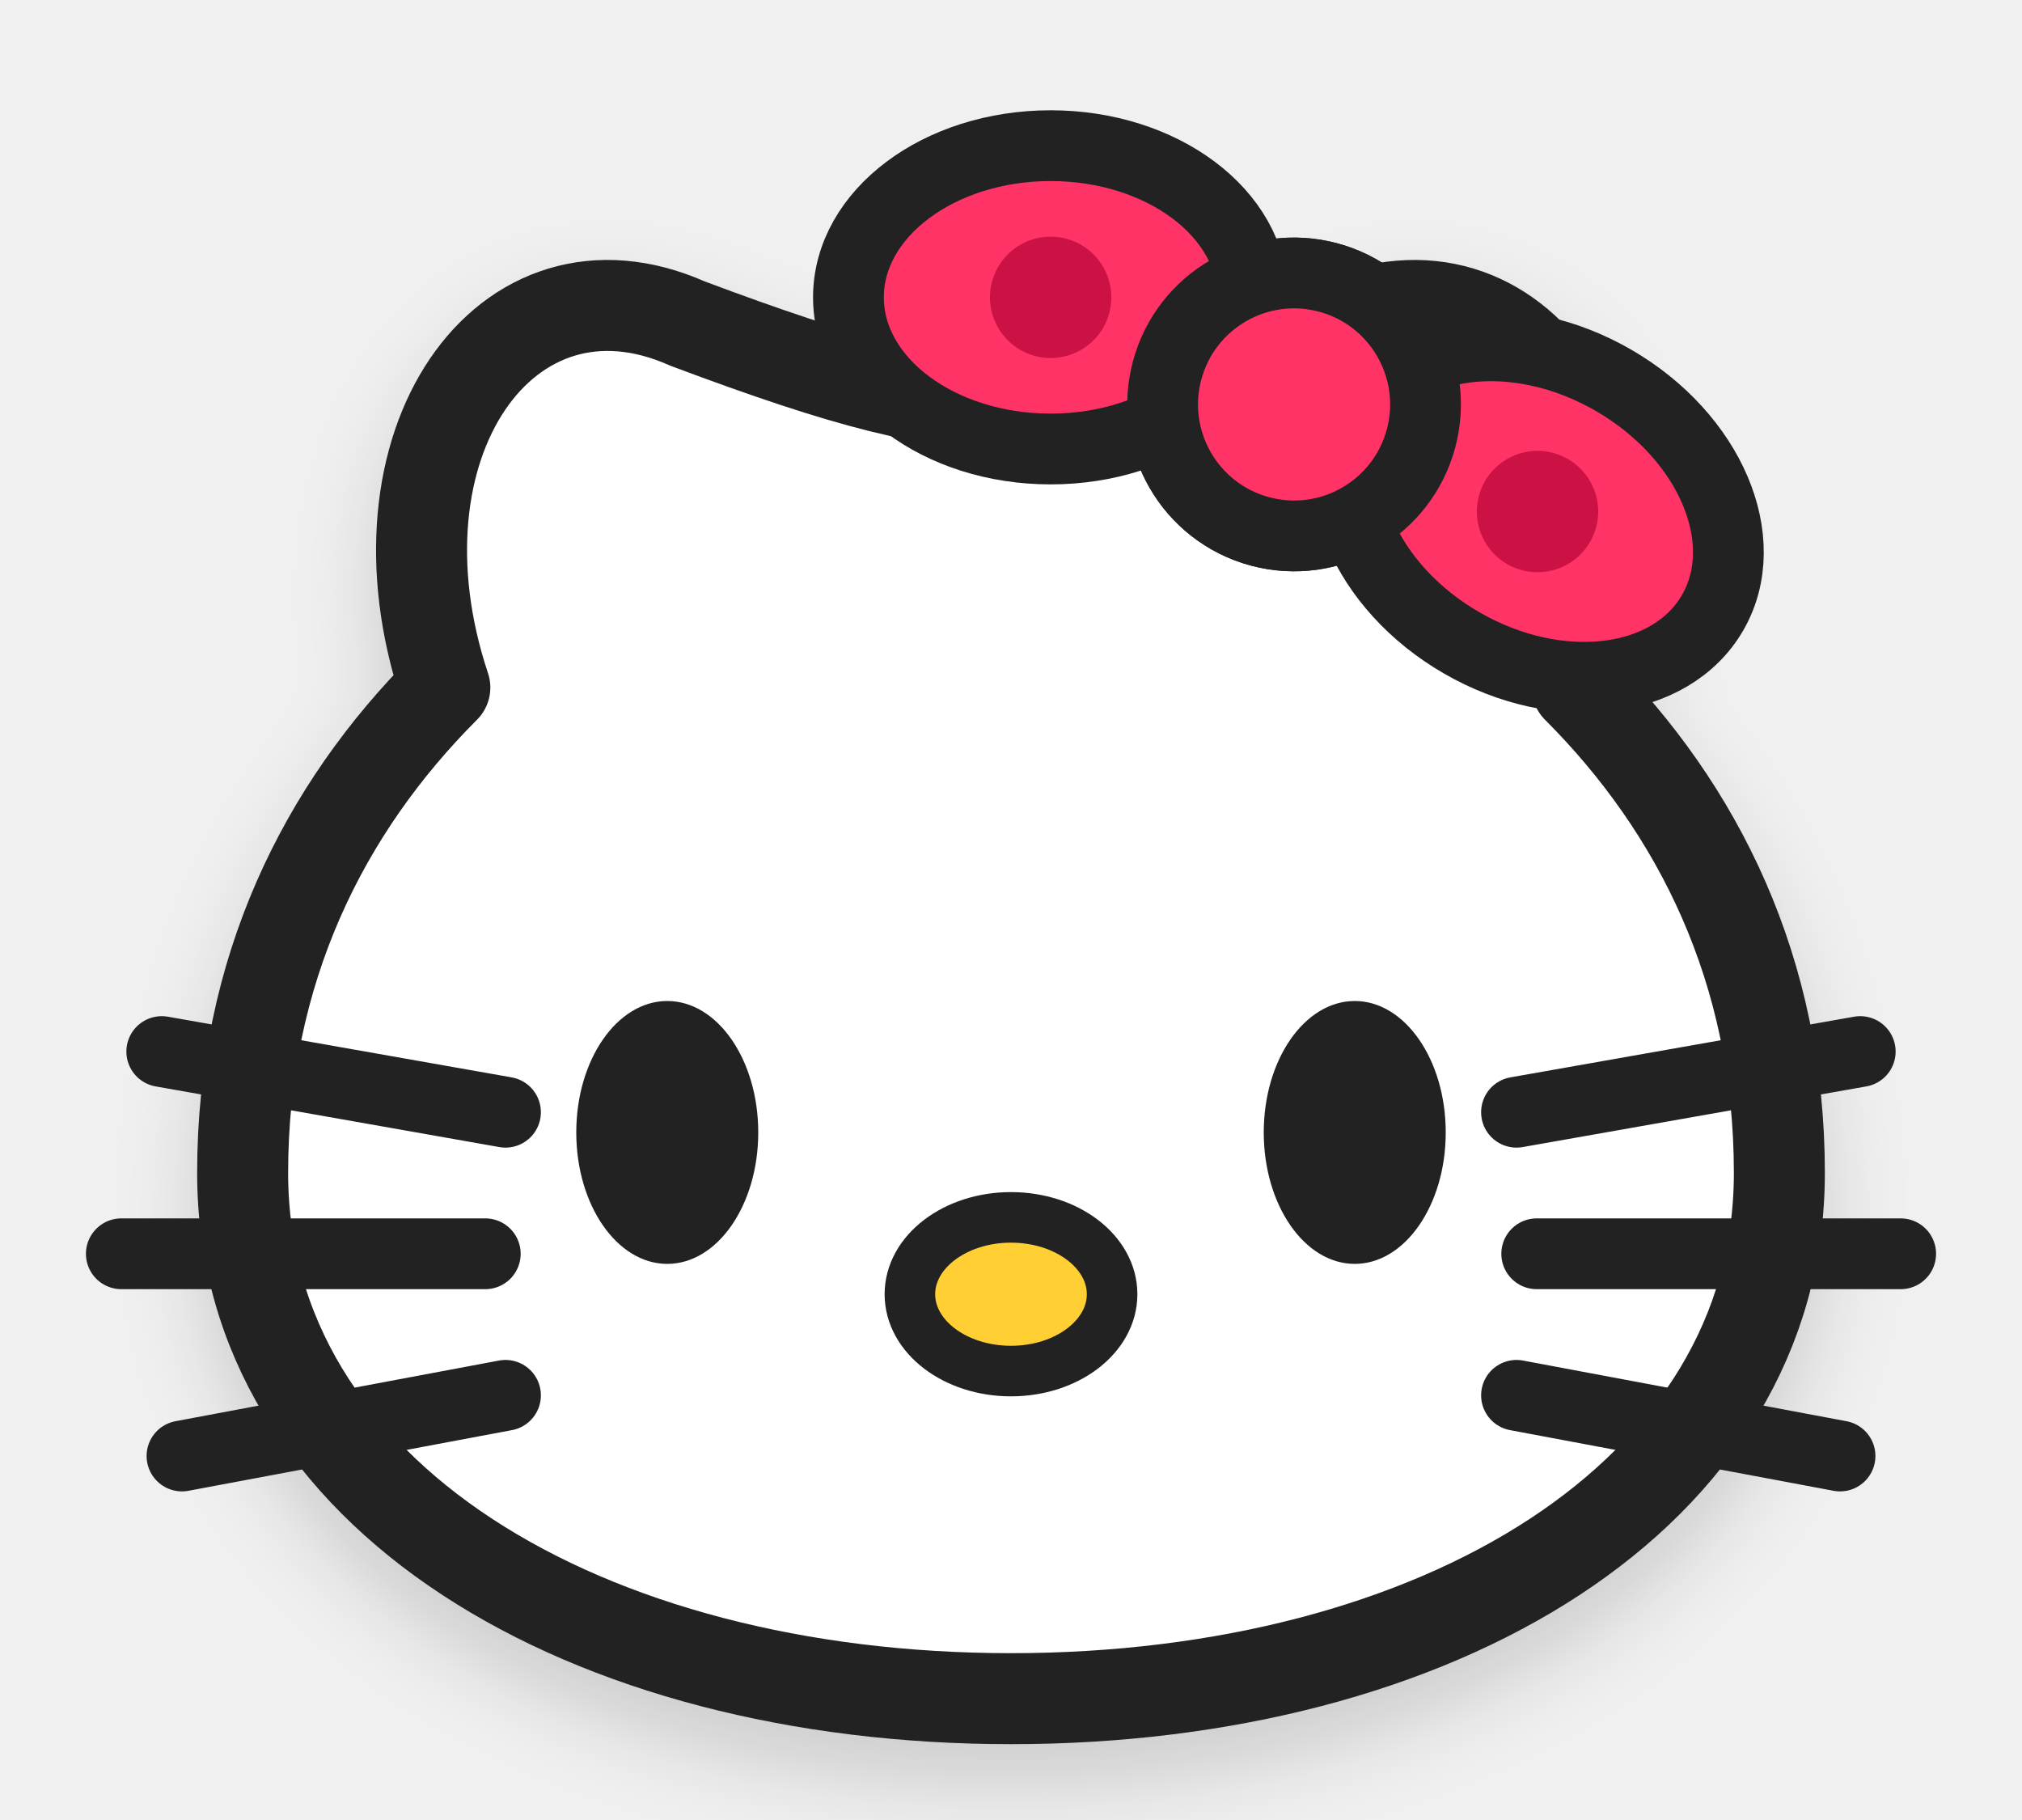
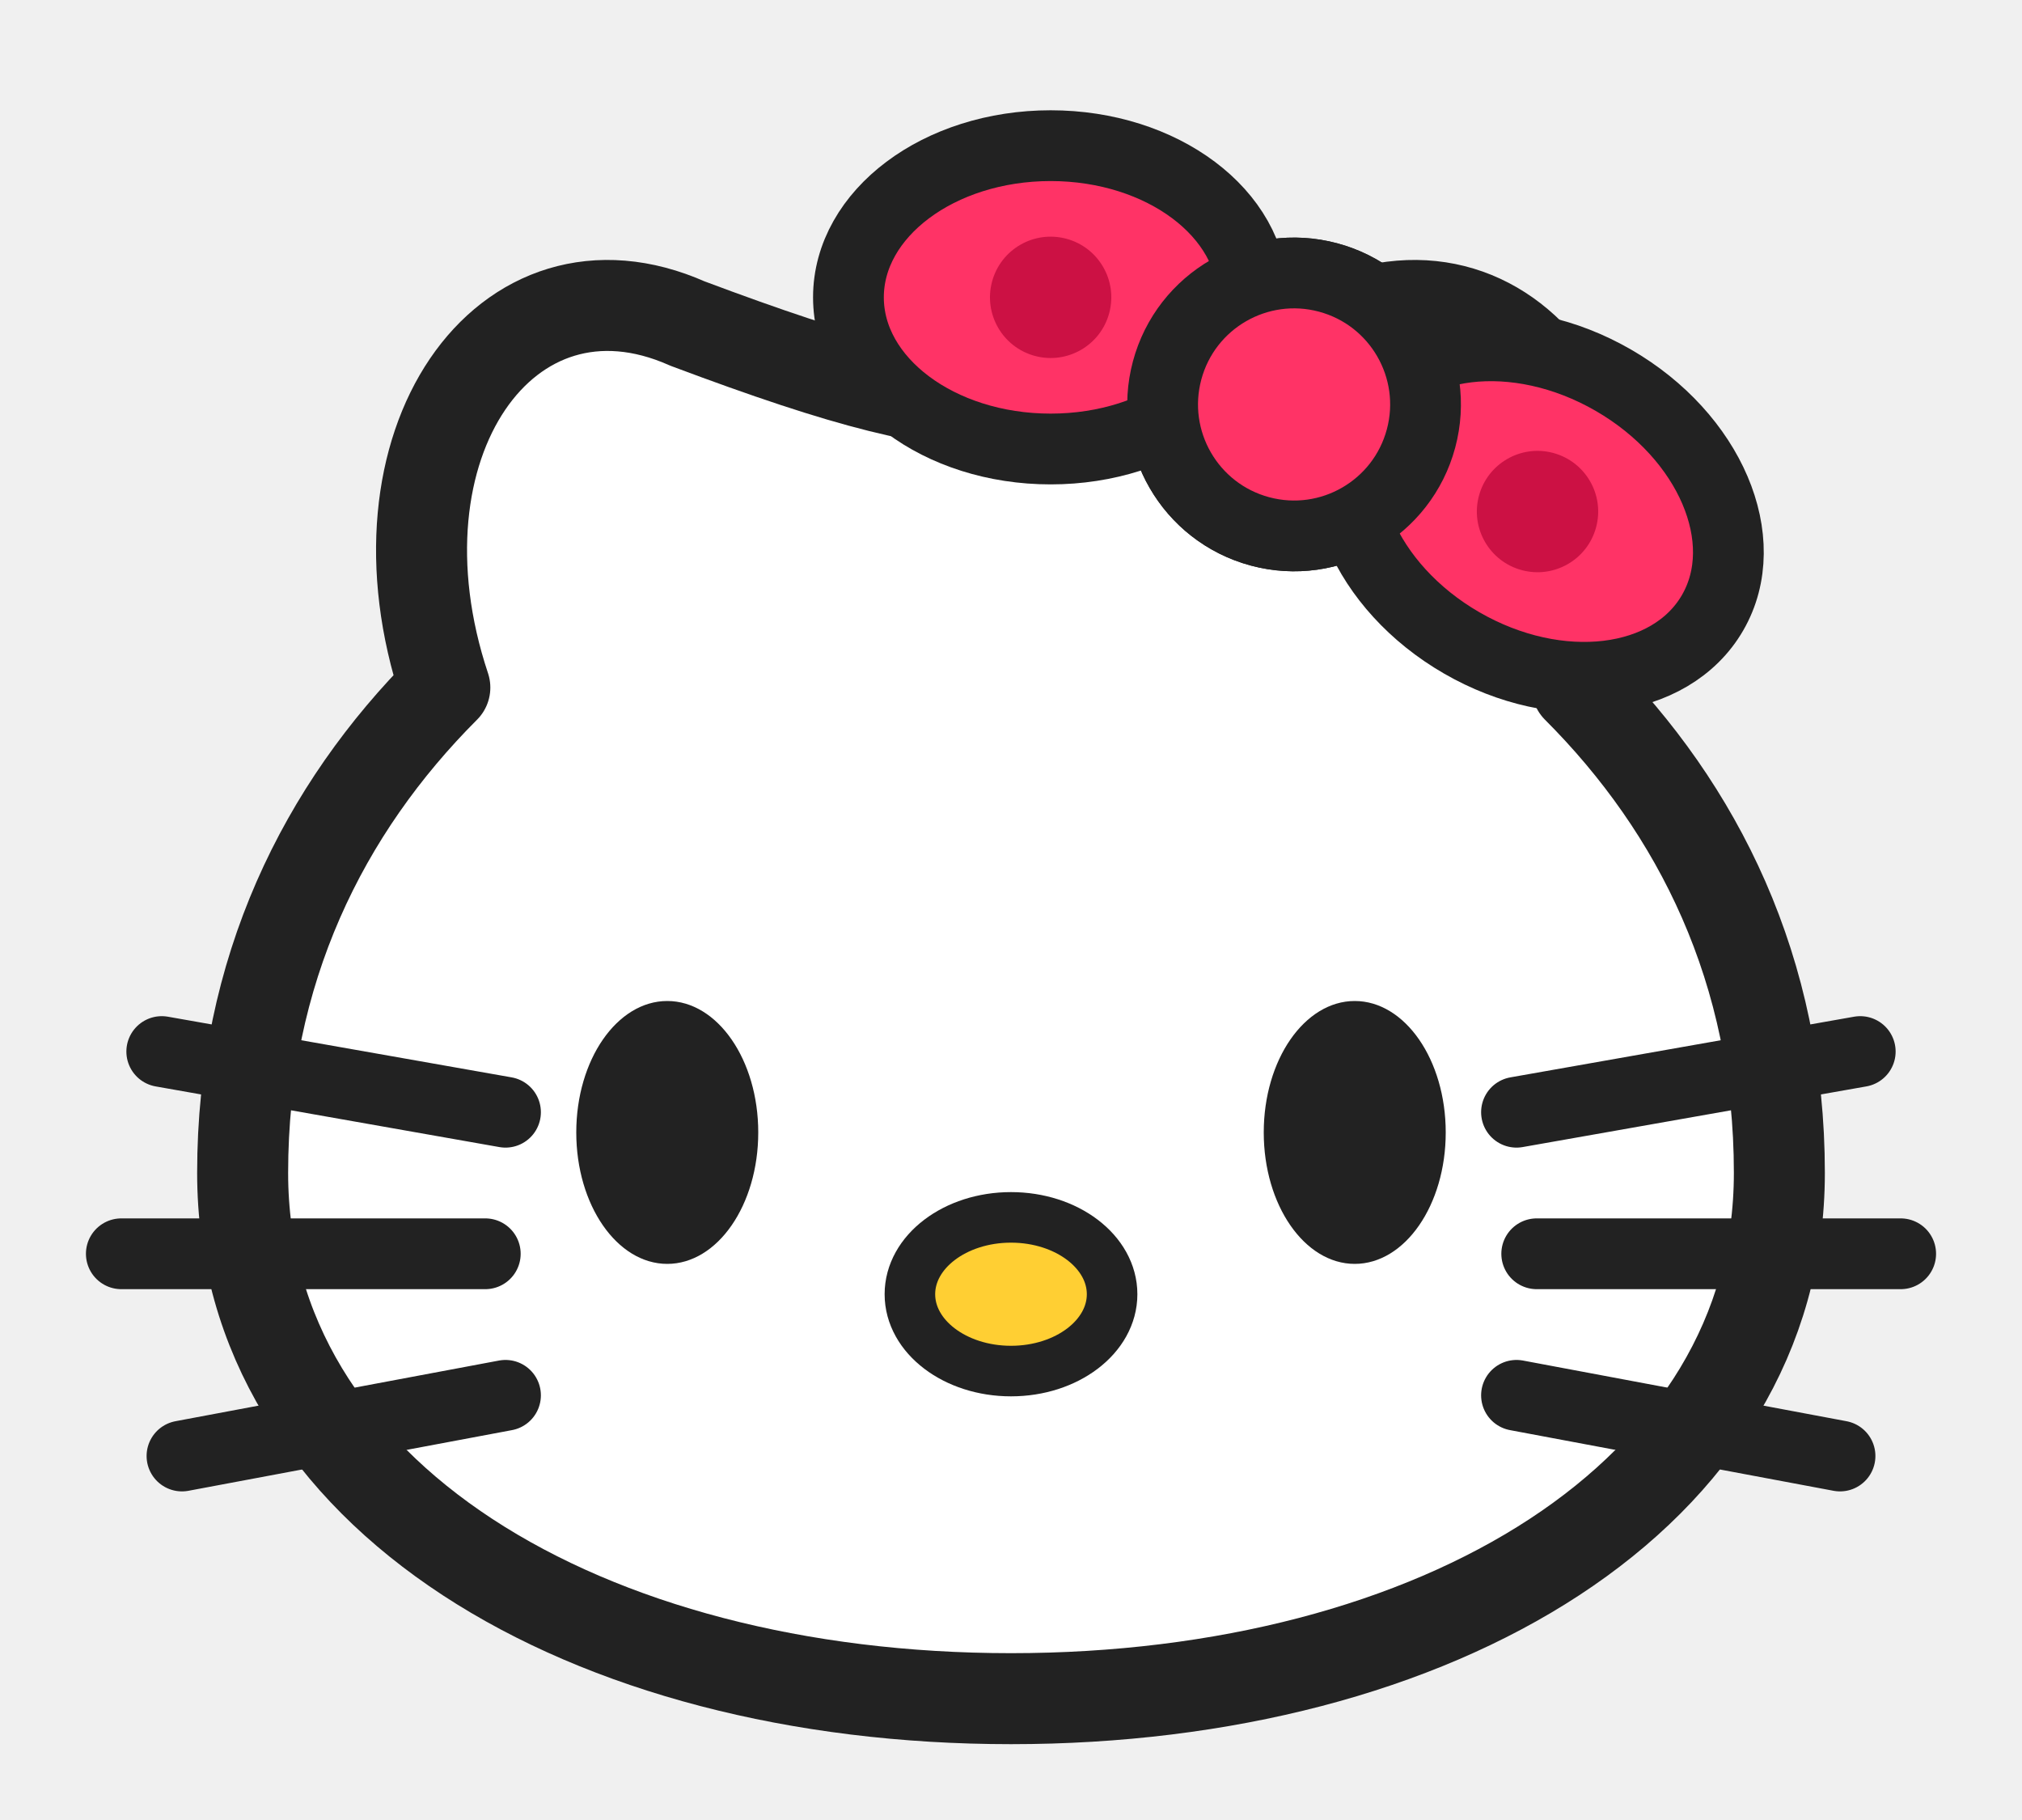
<svg xmlns="http://www.w3.org/2000/svg" viewBox="0 0 100 90" width="100" height="90">
-   <defs>
-     <filter id="shadow" x="-10%" y="-10%" width="120%" height="120%">
-       <feDropShadow dx="0" dy="2" stdDeviation="2" flood-opacity="0.15" />
-     </filter>
-   </defs>
-   <path d="M 22,34 C 18,22 25,12 34,16 C 42,19 46,20 50,20 C 54,20 58,19 66,16 C 75,12 82,22 78,34 C 84,40 88,48 88,58 C 88,74 71,84 50,84 C 29,84 12,74 12,58 C 12,48 16,40 22,34 Z" fill="#ffffff" stroke="#222222" stroke-width="4.5" stroke-linejoin="round" filter="url(#shadow)" />
+   <path d="M 22,34 C 18,22 25,12 34,16 C 42,19 46,20 50,20 C 54,20 58,19 66,16 C 75,12 82,22 78,34 C 84,40 88,48 88,58 C 88,74 71,84 50,84 C 29,84 12,74 12,58 C 12,48 16,40 22,34 Z" fill="#ffffff" stroke="#222222" stroke-width="4.5" stroke-linejoin="round" />
  <ellipse cx="33" cy="56" rx="4.5" ry="6.5" fill="#222222" />
  <ellipse cx="67" cy="56" rx="4.5" ry="6.5" fill="#222222" />
  <ellipse cx="50" cy="64" rx="5" ry="3.8" fill="#ffcf33" stroke="#222222" stroke-width="2.5" />
  <line x1="8" y1="52" x2="25" y2="55" stroke="#222222" stroke-width="3.5" stroke-linecap="round" />
  <line x1="6" y1="62" x2="24" y2="62" stroke="#222222" stroke-width="3.5" stroke-linecap="round" />
  <line x1="9" y1="72" x2="25" y2="69" stroke="#222222" stroke-width="3.5" stroke-linecap="round" />
  <line x1="92" y1="52" x2="75" y2="55" stroke="#222222" stroke-width="3.5" stroke-linecap="round" />
  <line x1="94" y1="62" x2="76" y2="62" stroke="#222222" stroke-width="3.5" stroke-linecap="round" />
  <line x1="91" y1="72" x2="75" y2="69" stroke="#222222" stroke-width="3.5" stroke-linecap="round" />
  <g transform="translate(64, 20) rotate(15)">
    <ellipse cx="0" cy="0" rx="6.5" ry="6.5" fill="#ff3366" stroke="#222222" stroke-width="3.5" />
    <ellipse cx="-13" cy="-2" rx="10" ry="7.5" fill="#ff3366" stroke="#222222" stroke-width="3.5" transform="rotate(-15 -13 -2)" />
    <circle cx="-13" cy="-2" r="3" fill="#cc1144" />
    <ellipse cx="13" cy="2" rx="10" ry="7.5" fill="#ff3366" stroke="#222222" stroke-width="3.5" transform="rotate(15 13 2)" />
    <circle cx="13" cy="2" r="3" fill="#cc1144" />
    <ellipse cx="0" cy="0" rx="6.5" ry="6.5" fill="#ff3366" stroke="#222222" stroke-width="3.5" />
  </g>
</svg>
